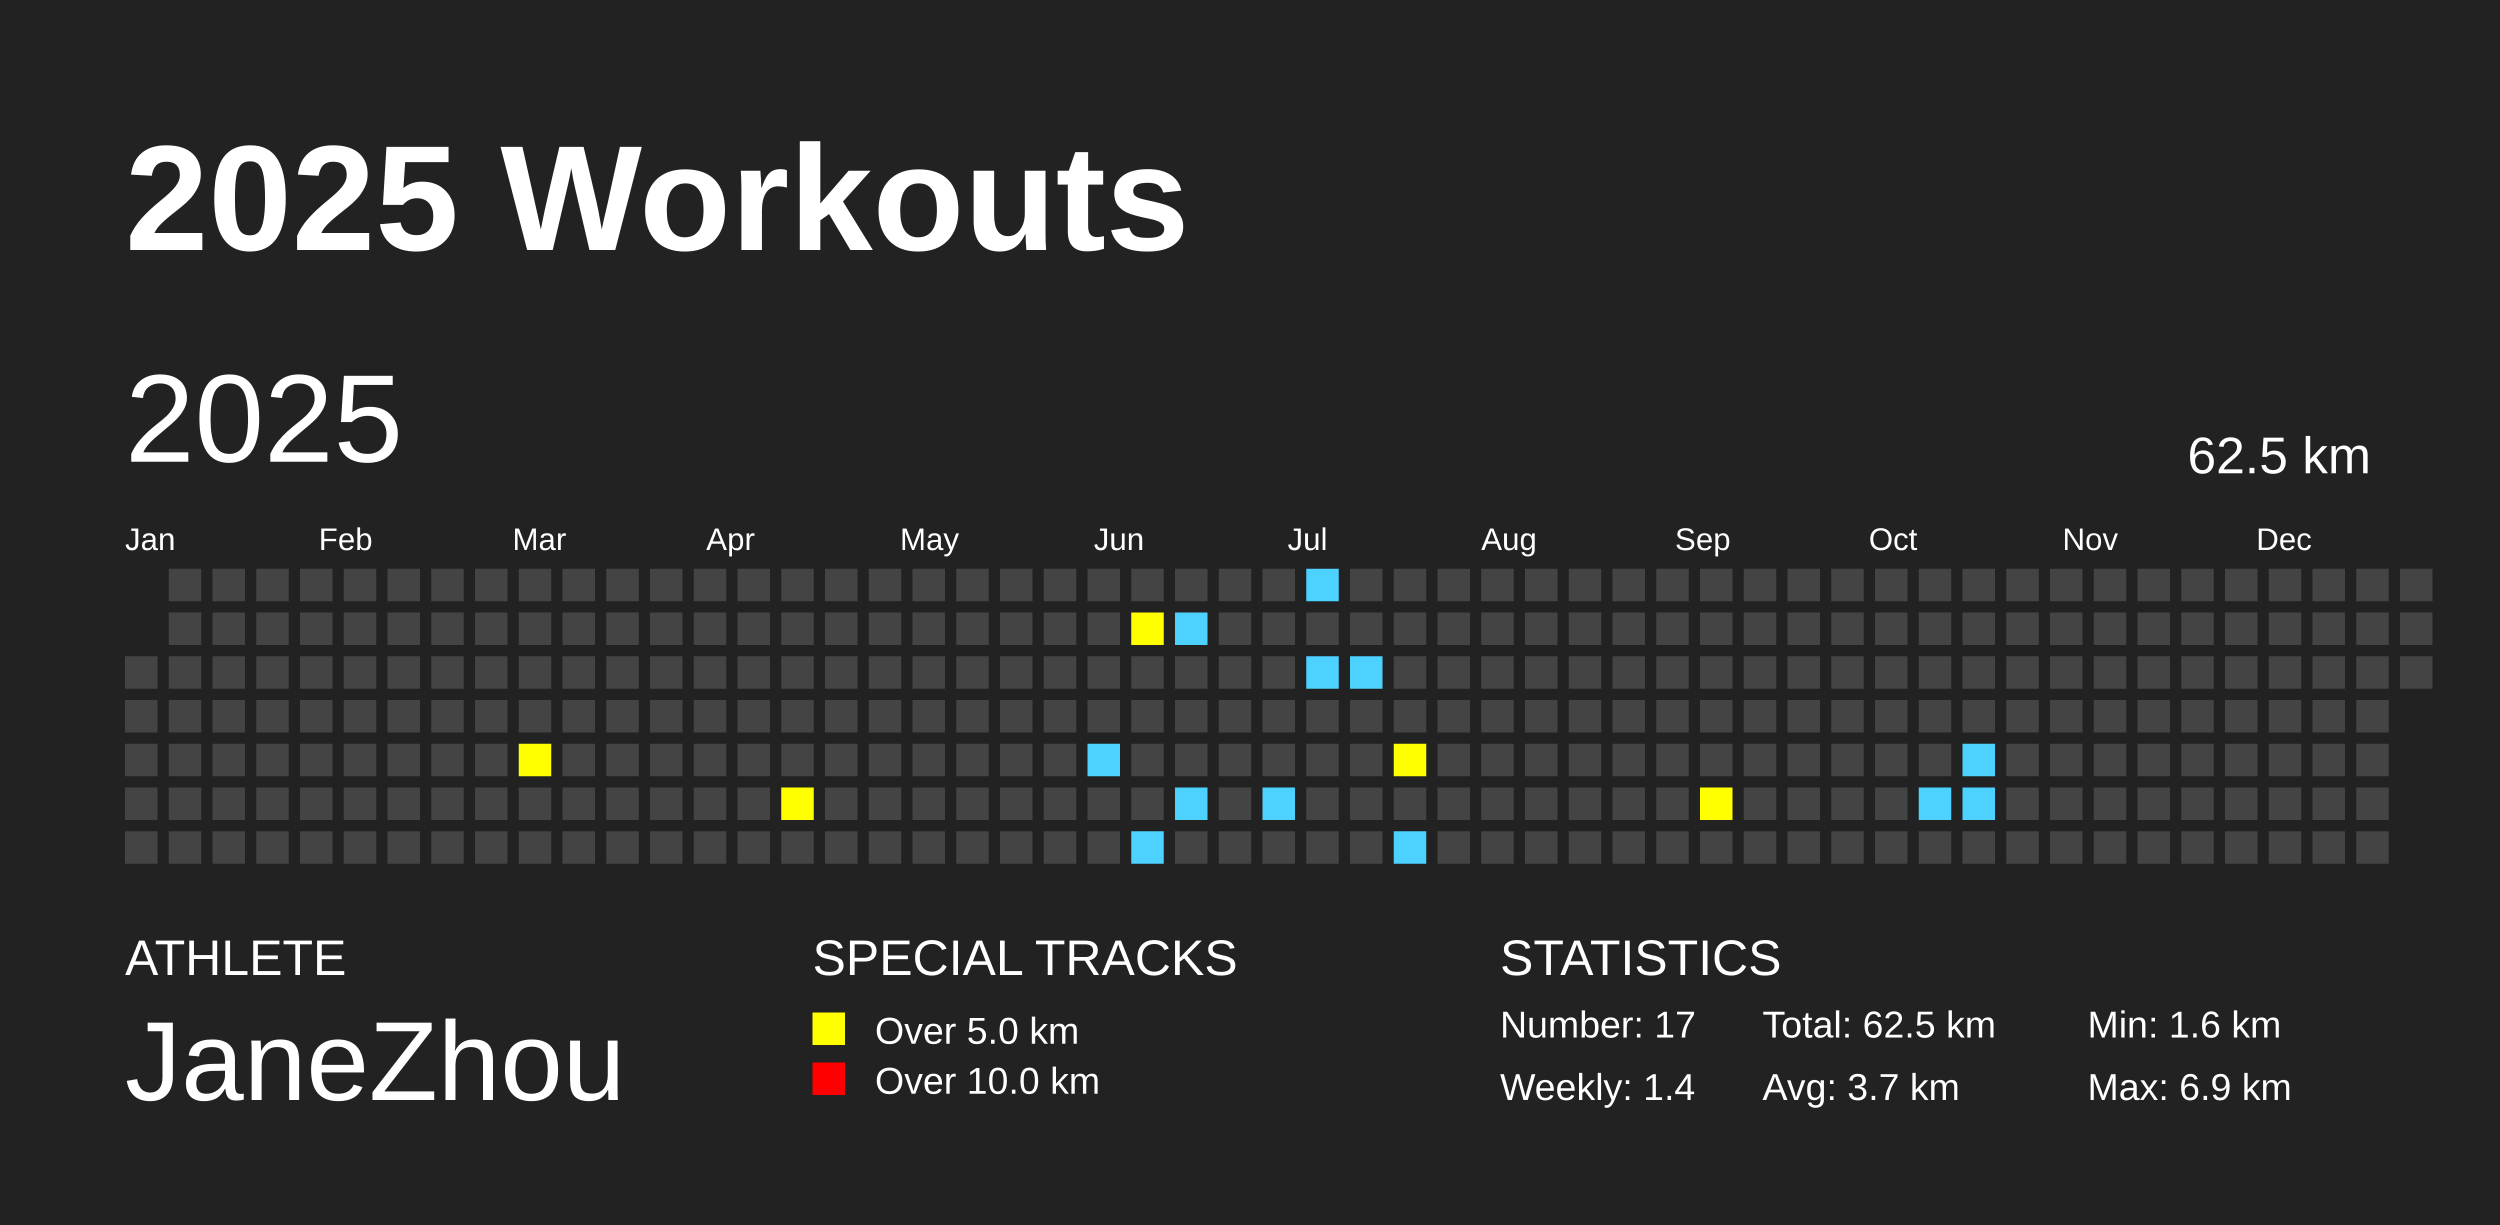
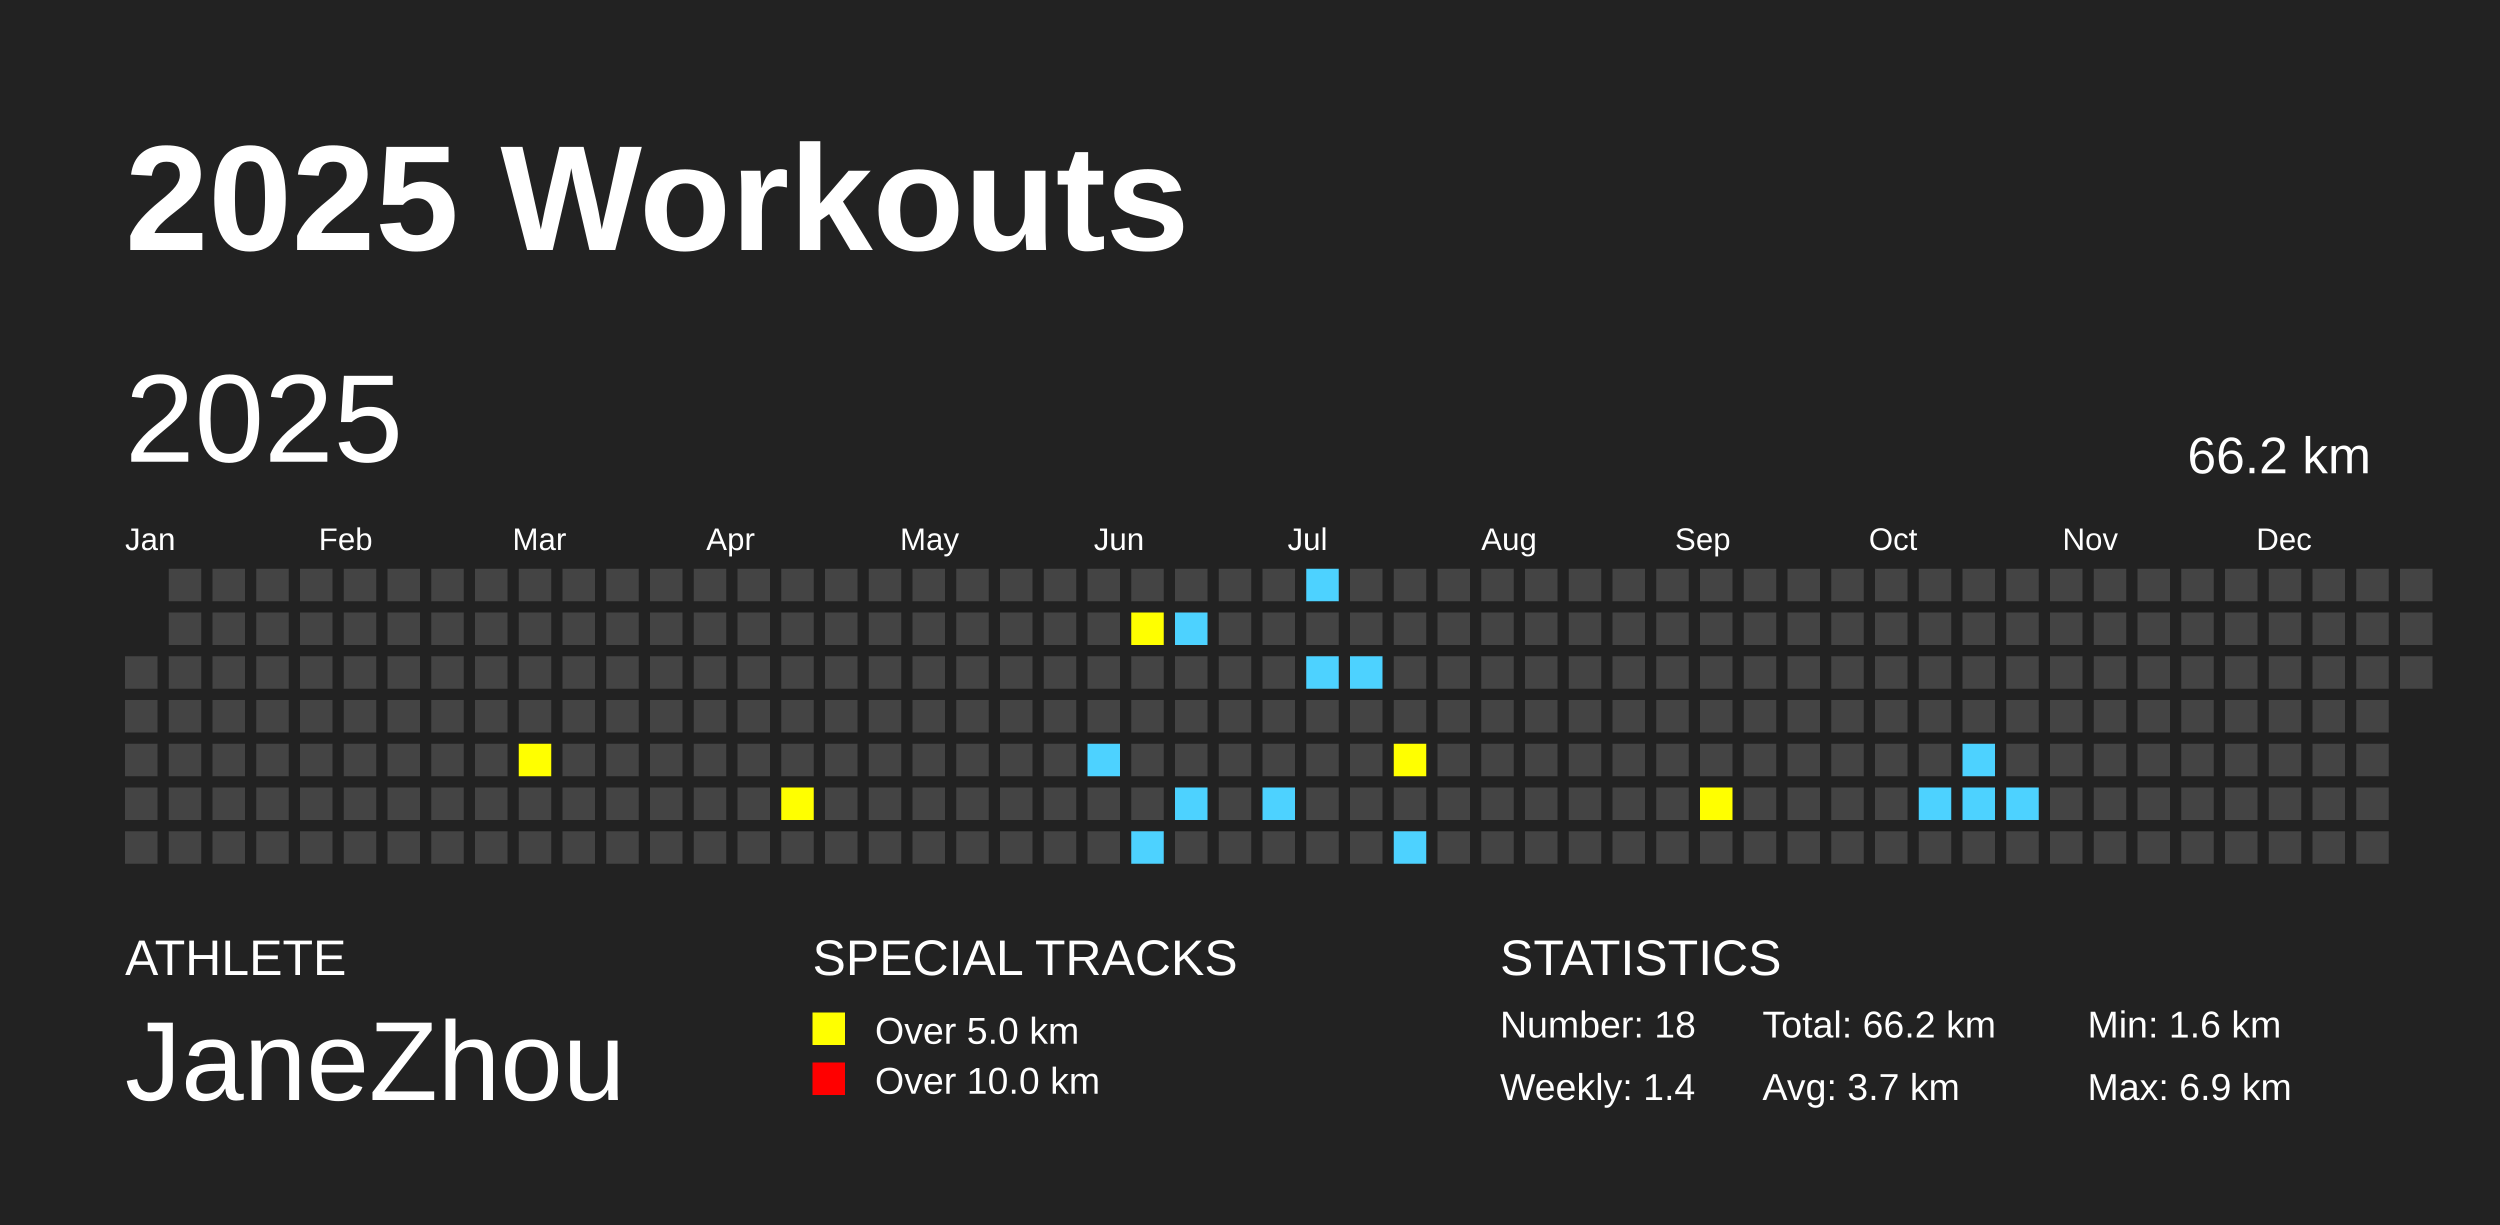
<svg xmlns="http://www.w3.org/2000/svg" baseProfile="full" height="98mm" version="1.1" viewBox="0,0,200,98" width="200mm">
  <defs />
  <rect fill="#222222" height="98" width="200" x="0" y="0" />
  <text fill="#FFFFFF" style="font-size:12px; font-family:Arial; font-weight:bold;" x="10" y="20">2025 Workouts</text>
  <text fill="#FFFFFF" style="font-size:4px; font-family:Arial" x="10" y="78">ATHLETE</text>
  <text fill="#FFFFFF" style="font-size:9px; font-family:Arial" x="10" y="88">JaneZhou</text>
  <text fill="#FFFFFF" style="font-size:4px; font-family:Arial" x="65" y="78">SPECIAL TRACKS</text>
  <rect fill="yellow" height="2.6" width="2.6" x="65" y="81" />
  <text fill="#FFFFFF" style="font-size:3px; font-family:Arial" x="70" y="83.5">Over 5.0 km</text>
  <rect fill="red" height="2.6" width="2.6" x="65" y="85" />
  <text fill="#FFFFFF" style="font-size:3px; font-family:Arial" x="70" y="87.5">Over 10.0 km</text>
  <text fill="#FFFFFF" style="font-size:4px; font-family:Arial" x="120" y="78">STATISTICS</text>
-   <text fill="#FFFFFF" style="font-size:3px; font-family:Arial" x="120" y="83">Number: 17</text>
+   <text fill="#FFFFFF" style="font-size:3px; font-family:Arial" x="120" y="83">Number: 18</text>
  <text fill="#FFFFFF" style="font-size:3px; font-family:Arial" x="120" y="88">Weekly: 1.4</text>
-   <text fill="#FFFFFF" style="font-size:3px; font-family:Arial" x="141" y="83">Total: 62.5 km</text>
+   <text fill="#FFFFFF" style="font-size:3px; font-family:Arial" x="141" y="83">Total: 66.2 km</text>
  <text fill="#FFFFFF" style="font-size:3px; font-family:Arial" x="141" y="88">Avg: 3.7 km</text>
  <text fill="#FFFFFF" style="font-size:3px; font-family:Arial" x="167" y="83">Min: 1.6 km</text>
  <text fill="#FFFFFF" style="font-size:3px; font-family:Arial" x="167" y="88">Max: 6.9 km</text>
  <text dominant-baseline="hanging" fill="#FFFFFF" style="font-size:10.0px; font-family:Arial;" x="10" y="30">2025</text>
-   <text dominant-baseline="hanging" fill="#FFFFFF" style="font-size:4.125px; font-family:Arial;" x="175" y="35">62.5 km</text>
+   <text dominant-baseline="hanging" fill="#FFFFFF" style="font-size:4.125px; font-family:Arial;" x="175" y="35">66.2 km</text>
  <text fill="#FFFFFF" style="font-size:2.5px; font-family:Arial" x="10.0" y="44">Jan</text>
  <text fill="#FFFFFF" style="font-size:2.5px; font-family:Arial" x="25.5" y="44">Feb</text>
  <text fill="#FFFFFF" style="font-size:2.5px; font-family:Arial" x="41.0" y="44">Mar</text>
  <text fill="#FFFFFF" style="font-size:2.5px; font-family:Arial" x="56.5" y="44">Apr</text>
  <text fill="#FFFFFF" style="font-size:2.5px; font-family:Arial" x="72.0" y="44">May</text>
  <text fill="#FFFFFF" style="font-size:2.5px; font-family:Arial" x="87.5" y="44">Jun</text>
  <text fill="#FFFFFF" style="font-size:2.5px; font-family:Arial" x="103.0" y="44">Jul</text>
  <text fill="#FFFFFF" style="font-size:2.5px; font-family:Arial" x="118.5" y="44">Aug</text>
  <text fill="#FFFFFF" style="font-size:2.5px; font-family:Arial" x="134.0" y="44">Sep</text>
  <text fill="#FFFFFF" style="font-size:2.5px; font-family:Arial" x="149.5" y="44">Oct</text>
  <text fill="#FFFFFF" style="font-size:2.5px; font-family:Arial" x="165.0" y="44">Nov</text>
  <text fill="#FFFFFF" style="font-size:2.5px; font-family:Arial" x="180.5" y="44">Dec</text>
  <rect fill="#444444" height="2.6" width="2.6" x="10.0" y="52.5" />
  <rect fill="#444444" height="2.6" width="2.6" x="10.0" y="56.0" />
  <rect fill="#444444" height="2.6" width="2.6" x="10.0" y="59.5" />
  <rect fill="#444444" height="2.6" width="2.6" x="10.0" y="63.0" />
  <rect fill="#444444" height="2.6" width="2.6" x="10.0" y="66.5" />
  <rect fill="#444444" height="2.6" width="2.6" x="13.5" y="45.5" />
  <rect fill="#444444" height="2.6" width="2.6" x="13.5" y="49.0" />
  <rect fill="#444444" height="2.6" width="2.6" x="13.5" y="52.5" />
  <rect fill="#444444" height="2.6" width="2.6" x="13.5" y="56.0" />
  <rect fill="#444444" height="2.6" width="2.6" x="13.5" y="59.5" />
  <rect fill="#444444" height="2.6" width="2.6" x="13.5" y="63.0" />
  <rect fill="#444444" height="2.6" width="2.6" x="13.5" y="66.5" />
  <rect fill="#444444" height="2.6" width="2.6" x="17.0" y="45.5" />
  <rect fill="#444444" height="2.6" width="2.6" x="17.0" y="49.0" />
  <rect fill="#444444" height="2.6" width="2.6" x="17.0" y="52.5" />
  <rect fill="#444444" height="2.6" width="2.6" x="17.0" y="56.0" />
  <rect fill="#444444" height="2.6" width="2.6" x="17.0" y="59.5" />
  <rect fill="#444444" height="2.6" width="2.6" x="17.0" y="63.0" />
  <rect fill="#444444" height="2.6" width="2.6" x="17.0" y="66.5" />
  <rect fill="#444444" height="2.6" width="2.6" x="20.5" y="45.5" />
  <rect fill="#444444" height="2.6" width="2.6" x="20.5" y="49.0" />
  <rect fill="#444444" height="2.6" width="2.6" x="20.5" y="52.5" />
  <rect fill="#444444" height="2.6" width="2.6" x="20.5" y="56.0" />
  <rect fill="#444444" height="2.6" width="2.6" x="20.5" y="59.5" />
  <rect fill="#444444" height="2.6" width="2.6" x="20.5" y="63.0" />
  <rect fill="#444444" height="2.6" width="2.6" x="20.5" y="66.5" />
  <rect fill="#444444" height="2.6" width="2.6" x="24.0" y="45.5" />
  <rect fill="#444444" height="2.6" width="2.6" x="24.0" y="49.0" />
  <rect fill="#444444" height="2.6" width="2.6" x="24.0" y="52.5" />
  <rect fill="#444444" height="2.6" width="2.6" x="24.0" y="56.0" />
  <rect fill="#444444" height="2.6" width="2.6" x="24.0" y="59.5" />
  <rect fill="#444444" height="2.6" width="2.6" x="24.0" y="63.0" />
  <rect fill="#444444" height="2.6" width="2.6" x="24.0" y="66.5" />
  <rect fill="#444444" height="2.6" width="2.6" x="27.5" y="45.5" />
  <rect fill="#444444" height="2.6" width="2.6" x="27.5" y="49.0" />
  <rect fill="#444444" height="2.6" width="2.6" x="27.5" y="52.5" />
  <rect fill="#444444" height="2.6" width="2.6" x="27.5" y="56.0" />
  <rect fill="#444444" height="2.6" width="2.6" x="27.5" y="59.5" />
  <rect fill="#444444" height="2.6" width="2.6" x="27.5" y="63.0" />
  <rect fill="#444444" height="2.6" width="2.6" x="27.5" y="66.5" />
  <rect fill="#444444" height="2.6" width="2.6" x="31.0" y="45.5" />
  <rect fill="#444444" height="2.6" width="2.6" x="31.0" y="49.0" />
  <rect fill="#444444" height="2.6" width="2.6" x="31.0" y="52.5" />
  <rect fill="#444444" height="2.6" width="2.6" x="31.0" y="56.0" />
  <rect fill="#444444" height="2.6" width="2.6" x="31.0" y="59.5" />
  <rect fill="#444444" height="2.6" width="2.6" x="31.0" y="63.0" />
  <rect fill="#444444" height="2.6" width="2.6" x="31.0" y="66.5" />
  <rect fill="#444444" height="2.6" width="2.6" x="34.5" y="45.5" />
  <rect fill="#444444" height="2.6" width="2.6" x="34.5" y="49.0" />
  <rect fill="#444444" height="2.6" width="2.6" x="34.5" y="52.5" />
  <rect fill="#444444" height="2.6" width="2.6" x="34.5" y="56.0" />
  <rect fill="#444444" height="2.6" width="2.6" x="34.5" y="59.5" />
  <rect fill="#444444" height="2.6" width="2.6" x="34.5" y="63.0" />
  <rect fill="#444444" height="2.6" width="2.6" x="34.5" y="66.5" />
  <rect fill="#444444" height="2.6" width="2.6" x="38.0" y="45.5" />
  <rect fill="#444444" height="2.6" width="2.6" x="38.0" y="49.0" />
  <rect fill="#444444" height="2.6" width="2.6" x="38.0" y="52.5" />
  <rect fill="#444444" height="2.6" width="2.6" x="38.0" y="56.0" />
  <rect fill="#444444" height="2.6" width="2.6" x="38.0" y="59.5" />
  <rect fill="#444444" height="2.6" width="2.6" x="38.0" y="63.0" />
  <rect fill="#444444" height="2.6" width="2.6" x="38.0" y="66.5" />
  <rect fill="#444444" height="2.6" width="2.6" x="41.5" y="45.5" />
  <rect fill="#444444" height="2.6" width="2.6" x="41.5" y="49.0" />
  <rect fill="#444444" height="2.6" width="2.6" x="41.5" y="52.5" />
  <rect fill="#444444" height="2.6" width="2.6" x="41.5" y="56.0" />
  <rect fill="yellow" height="2.6" width="2.6" x="41.5" y="59.5" />
  <rect fill="#444444" height="2.6" width="2.6" x="41.5" y="63.0" />
  <rect fill="#444444" height="2.6" width="2.6" x="41.5" y="66.5" />
  <rect fill="#444444" height="2.6" width="2.6" x="45.0" y="45.5" />
  <rect fill="#444444" height="2.6" width="2.6" x="45.0" y="49.0" />
  <rect fill="#444444" height="2.6" width="2.6" x="45.0" y="52.5" />
  <rect fill="#444444" height="2.6" width="2.6" x="45.0" y="56.0" />
  <rect fill="#444444" height="2.6" width="2.6" x="45.0" y="59.5" />
  <rect fill="#444444" height="2.6" width="2.6" x="45.0" y="63.0" />
  <rect fill="#444444" height="2.6" width="2.6" x="45.0" y="66.5" />
  <rect fill="#444444" height="2.6" width="2.6" x="48.5" y="45.5" />
  <rect fill="#444444" height="2.6" width="2.6" x="48.5" y="49.0" />
  <rect fill="#444444" height="2.6" width="2.6" x="48.5" y="52.5" />
  <rect fill="#444444" height="2.6" width="2.6" x="48.5" y="56.0" />
  <rect fill="#444444" height="2.6" width="2.6" x="48.5" y="59.5" />
  <rect fill="#444444" height="2.6" width="2.6" x="48.5" y="63.0" />
  <rect fill="#444444" height="2.6" width="2.6" x="48.5" y="66.5" />
  <rect fill="#444444" height="2.6" width="2.6" x="52.0" y="45.5" />
  <rect fill="#444444" height="2.6" width="2.6" x="52.0" y="49.0" />
  <rect fill="#444444" height="2.6" width="2.6" x="52.0" y="52.5" />
  <rect fill="#444444" height="2.6" width="2.6" x="52.0" y="56.0" />
  <rect fill="#444444" height="2.6" width="2.6" x="52.0" y="59.5" />
  <rect fill="#444444" height="2.6" width="2.6" x="52.0" y="63.0" />
  <rect fill="#444444" height="2.6" width="2.6" x="52.0" y="66.5" />
  <rect fill="#444444" height="2.6" width="2.6" x="55.5" y="45.5" />
  <rect fill="#444444" height="2.6" width="2.6" x="55.5" y="49.0" />
  <rect fill="#444444" height="2.6" width="2.6" x="55.5" y="52.5" />
  <rect fill="#444444" height="2.6" width="2.6" x="55.5" y="56.0" />
  <rect fill="#444444" height="2.6" width="2.6" x="55.5" y="59.5" />
  <rect fill="#444444" height="2.6" width="2.6" x="55.5" y="63.0" />
  <rect fill="#444444" height="2.6" width="2.6" x="55.5" y="66.5" />
  <rect fill="#444444" height="2.6" width="2.6" x="59.0" y="45.5" />
  <rect fill="#444444" height="2.6" width="2.6" x="59.0" y="49.0" />
  <rect fill="#444444" height="2.6" width="2.6" x="59.0" y="52.5" />
  <rect fill="#444444" height="2.6" width="2.6" x="59.0" y="56.0" />
  <rect fill="#444444" height="2.6" width="2.6" x="59.0" y="59.5" />
  <rect fill="#444444" height="2.6" width="2.6" x="59.0" y="63.0" />
  <rect fill="#444444" height="2.6" width="2.6" x="59.0" y="66.5" />
  <rect fill="#444444" height="2.6" width="2.6" x="62.5" y="45.5" />
  <rect fill="#444444" height="2.6" width="2.6" x="62.5" y="49.0" />
  <rect fill="#444444" height="2.6" width="2.6" x="62.5" y="52.5" />
  <rect fill="#444444" height="2.6" width="2.6" x="62.5" y="56.0" />
  <rect fill="#444444" height="2.6" width="2.6" x="62.5" y="59.5" />
  <rect fill="yellow" height="2.6" width="2.6" x="62.5" y="63.0" />
  <rect fill="#444444" height="2.6" width="2.6" x="62.5" y="66.5" />
  <rect fill="#444444" height="2.6" width="2.6" x="66.0" y="45.5" />
  <rect fill="#444444" height="2.6" width="2.6" x="66.0" y="49.0" />
  <rect fill="#444444" height="2.6" width="2.6" x="66.0" y="52.5" />
  <rect fill="#444444" height="2.6" width="2.6" x="66.0" y="56.0" />
  <rect fill="#444444" height="2.6" width="2.6" x="66.0" y="59.5" />
  <rect fill="#444444" height="2.6" width="2.6" x="66.0" y="63.0" />
  <rect fill="#444444" height="2.6" width="2.6" x="66.0" y="66.5" />
  <rect fill="#444444" height="2.6" width="2.6" x="69.5" y="45.5" />
  <rect fill="#444444" height="2.6" width="2.6" x="69.5" y="49.0" />
  <rect fill="#444444" height="2.6" width="2.6" x="69.5" y="52.5" />
  <rect fill="#444444" height="2.6" width="2.6" x="69.5" y="56.0" />
  <rect fill="#444444" height="2.6" width="2.6" x="69.5" y="59.5" />
  <rect fill="#444444" height="2.6" width="2.6" x="69.5" y="63.0" />
  <rect fill="#444444" height="2.6" width="2.6" x="69.5" y="66.5" />
  <rect fill="#444444" height="2.6" width="2.6" x="73.0" y="45.5" />
  <rect fill="#444444" height="2.6" width="2.6" x="73.0" y="49.0" />
  <rect fill="#444444" height="2.6" width="2.6" x="73.0" y="52.5" />
  <rect fill="#444444" height="2.6" width="2.6" x="73.0" y="56.0" />
  <rect fill="#444444" height="2.6" width="2.6" x="73.0" y="59.5" />
  <rect fill="#444444" height="2.6" width="2.6" x="73.0" y="63.0" />
  <rect fill="#444444" height="2.6" width="2.6" x="73.0" y="66.5" />
  <rect fill="#444444" height="2.6" width="2.6" x="76.5" y="45.5" />
  <rect fill="#444444" height="2.6" width="2.6" x="76.5" y="49.0" />
  <rect fill="#444444" height="2.6" width="2.6" x="76.5" y="52.5" />
  <rect fill="#444444" height="2.6" width="2.6" x="76.5" y="56.0" />
  <rect fill="#444444" height="2.6" width="2.6" x="76.5" y="59.5" />
  <rect fill="#444444" height="2.6" width="2.6" x="76.5" y="63.0" />
  <rect fill="#444444" height="2.6" width="2.6" x="76.5" y="66.5" />
  <rect fill="#444444" height="2.6" width="2.6" x="80.0" y="45.5" />
  <rect fill="#444444" height="2.6" width="2.6" x="80.0" y="49.0" />
  <rect fill="#444444" height="2.6" width="2.6" x="80.0" y="52.5" />
  <rect fill="#444444" height="2.6" width="2.6" x="80.0" y="56.0" />
  <rect fill="#444444" height="2.6" width="2.6" x="80.0" y="59.5" />
  <rect fill="#444444" height="2.6" width="2.6" x="80.0" y="63.0" />
  <rect fill="#444444" height="2.6" width="2.6" x="80.0" y="66.5" />
  <rect fill="#444444" height="2.6" width="2.6" x="83.5" y="45.5" />
  <rect fill="#444444" height="2.6" width="2.6" x="83.5" y="49.0" />
  <rect fill="#444444" height="2.6" width="2.6" x="83.5" y="52.5" />
  <rect fill="#444444" height="2.6" width="2.6" x="83.5" y="56.0" />
  <rect fill="#444444" height="2.6" width="2.6" x="83.5" y="59.5" />
  <rect fill="#444444" height="2.6" width="2.6" x="83.5" y="63.0" />
  <rect fill="#444444" height="2.6" width="2.6" x="83.5" y="66.5" />
  <rect fill="#444444" height="2.6" width="2.6" x="87.0" y="45.5" />
  <rect fill="#444444" height="2.6" width="2.6" x="87.0" y="49.0" />
  <rect fill="#444444" height="2.6" width="2.6" x="87.0" y="52.5" />
  <rect fill="#444444" height="2.6" width="2.6" x="87.0" y="56.0" />
  <rect fill="#4DD2FF" height="2.6" width="2.6" x="87.0" y="59.5" />
  <rect fill="#444444" height="2.6" width="2.6" x="87.0" y="63.0" />
  <rect fill="#444444" height="2.6" width="2.6" x="87.0" y="66.5" />
  <rect fill="#444444" height="2.6" width="2.6" x="90.5" y="45.5" />
  <rect fill="yellow" height="2.6" width="2.6" x="90.5" y="49.0" />
  <rect fill="#444444" height="2.6" width="2.6" x="90.5" y="52.5" />
  <rect fill="#444444" height="2.6" width="2.6" x="90.5" y="56.0" />
  <rect fill="#444444" height="2.6" width="2.6" x="90.5" y="59.5" />
  <rect fill="#444444" height="2.6" width="2.6" x="90.5" y="63.0" />
  <rect fill="#4DD2FF" height="2.6" width="2.6" x="90.5" y="66.5" />
  <rect fill="#444444" height="2.6" width="2.6" x="94.0" y="45.5" />
  <rect fill="#4DD2FF" height="2.6" width="2.6" x="94.0" y="49.0" />
  <rect fill="#444444" height="2.6" width="2.6" x="94.0" y="52.5" />
  <rect fill="#444444" height="2.6" width="2.6" x="94.0" y="56.0" />
  <rect fill="#444444" height="2.6" width="2.6" x="94.0" y="59.5" />
  <rect fill="#4DD2FF" height="2.6" width="2.6" x="94.0" y="63.0" />
  <rect fill="#444444" height="2.6" width="2.6" x="94.0" y="66.5" />
  <rect fill="#444444" height="2.6" width="2.6" x="97.5" y="45.5" />
  <rect fill="#444444" height="2.6" width="2.6" x="97.5" y="49.0" />
  <rect fill="#444444" height="2.6" width="2.6" x="97.5" y="52.5" />
  <rect fill="#444444" height="2.6" width="2.6" x="97.5" y="56.0" />
  <rect fill="#444444" height="2.6" width="2.6" x="97.5" y="59.5" />
  <rect fill="#444444" height="2.6" width="2.6" x="97.5" y="63.0" />
  <rect fill="#444444" height="2.6" width="2.6" x="97.5" y="66.5" />
  <rect fill="#444444" height="2.6" width="2.6" x="101.0" y="45.5" />
  <rect fill="#444444" height="2.6" width="2.6" x="101.0" y="49.0" />
  <rect fill="#444444" height="2.6" width="2.6" x="101.0" y="52.5" />
  <rect fill="#444444" height="2.6" width="2.6" x="101.0" y="56.0" />
  <rect fill="#444444" height="2.6" width="2.6" x="101.0" y="59.5" />
  <rect fill="#4DD2FF" height="2.6" width="2.6" x="101.0" y="63.0" />
  <rect fill="#444444" height="2.6" width="2.6" x="101.0" y="66.5" />
  <rect fill="#4DD2FF" height="2.6" width="2.6" x="104.5" y="45.5" />
  <rect fill="#444444" height="2.6" width="2.6" x="104.5" y="49.0" />
  <rect fill="#4DD2FF" height="2.6" width="2.6" x="104.5" y="52.5" />
  <rect fill="#444444" height="2.6" width="2.6" x="104.5" y="56.0" />
  <rect fill="#444444" height="2.6" width="2.6" x="104.5" y="59.5" />
  <rect fill="#444444" height="2.6" width="2.6" x="104.5" y="63.0" />
  <rect fill="#444444" height="2.6" width="2.6" x="104.5" y="66.5" />
  <rect fill="#444444" height="2.6" width="2.6" x="108.0" y="45.5" />
  <rect fill="#444444" height="2.6" width="2.6" x="108.0" y="49.0" />
  <rect fill="#4DD2FF" height="2.6" width="2.6" x="108.0" y="52.5" />
  <rect fill="#444444" height="2.6" width="2.6" x="108.0" y="56.0" />
  <rect fill="#444444" height="2.6" width="2.6" x="108.0" y="59.5" />
  <rect fill="#444444" height="2.6" width="2.6" x="108.0" y="63.0" />
  <rect fill="#444444" height="2.6" width="2.6" x="108.0" y="66.5" />
  <rect fill="#444444" height="2.6" width="2.6" x="111.5" y="45.5" />
  <rect fill="#444444" height="2.6" width="2.6" x="111.5" y="49.0" />
  <rect fill="#444444" height="2.6" width="2.6" x="111.5" y="52.5" />
  <rect fill="#444444" height="2.6" width="2.6" x="111.5" y="56.0" />
  <rect fill="yellow" height="2.6" width="2.6" x="111.5" y="59.5" />
  <rect fill="#444444" height="2.6" width="2.6" x="111.5" y="63.0" />
  <rect fill="#4DD2FF" height="2.6" width="2.6" x="111.5" y="66.5" />
  <rect fill="#444444" height="2.6" width="2.6" x="115.0" y="45.5" />
  <rect fill="#444444" height="2.6" width="2.6" x="115.0" y="49.0" />
  <rect fill="#444444" height="2.6" width="2.6" x="115.0" y="52.5" />
  <rect fill="#444444" height="2.6" width="2.6" x="115.0" y="56.0" />
  <rect fill="#444444" height="2.6" width="2.6" x="115.0" y="59.5" />
  <rect fill="#444444" height="2.6" width="2.6" x="115.0" y="63.0" />
  <rect fill="#444444" height="2.6" width="2.6" x="115.0" y="66.5" />
  <rect fill="#444444" height="2.6" width="2.6" x="118.5" y="45.5" />
  <rect fill="#444444" height="2.6" width="2.6" x="118.5" y="49.0" />
  <rect fill="#444444" height="2.6" width="2.6" x="118.5" y="52.5" />
  <rect fill="#444444" height="2.6" width="2.6" x="118.5" y="56.0" />
  <rect fill="#444444" height="2.6" width="2.6" x="118.5" y="59.5" />
  <rect fill="#444444" height="2.6" width="2.6" x="118.5" y="63.0" />
  <rect fill="#444444" height="2.6" width="2.6" x="118.5" y="66.5" />
  <rect fill="#444444" height="2.6" width="2.6" x="122.0" y="45.5" />
  <rect fill="#444444" height="2.6" width="2.6" x="122.0" y="49.0" />
  <rect fill="#444444" height="2.6" width="2.6" x="122.0" y="52.5" />
  <rect fill="#444444" height="2.6" width="2.6" x="122.0" y="56.0" />
  <rect fill="#444444" height="2.6" width="2.6" x="122.0" y="59.5" />
  <rect fill="#444444" height="2.6" width="2.6" x="122.0" y="63.0" />
  <rect fill="#444444" height="2.6" width="2.6" x="122.0" y="66.5" />
  <rect fill="#444444" height="2.6" width="2.6" x="125.5" y="45.5" />
  <rect fill="#444444" height="2.6" width="2.6" x="125.5" y="49.0" />
  <rect fill="#444444" height="2.6" width="2.6" x="125.5" y="52.5" />
  <rect fill="#444444" height="2.6" width="2.6" x="125.5" y="56.0" />
  <rect fill="#444444" height="2.6" width="2.6" x="125.5" y="59.5" />
  <rect fill="#444444" height="2.6" width="2.6" x="125.5" y="63.0" />
  <rect fill="#444444" height="2.6" width="2.6" x="125.5" y="66.5" />
  <rect fill="#444444" height="2.6" width="2.6" x="129.0" y="45.5" />
  <rect fill="#444444" height="2.6" width="2.6" x="129.0" y="49.0" />
  <rect fill="#444444" height="2.6" width="2.6" x="129.0" y="52.5" />
  <rect fill="#444444" height="2.6" width="2.6" x="129.0" y="56.0" />
  <rect fill="#444444" height="2.6" width="2.6" x="129.0" y="59.5" />
  <rect fill="#444444" height="2.6" width="2.6" x="129.0" y="63.0" />
  <rect fill="#444444" height="2.6" width="2.6" x="129.0" y="66.5" />
  <rect fill="#444444" height="2.6" width="2.6" x="132.5" y="45.5" />
  <rect fill="#444444" height="2.6" width="2.6" x="132.5" y="49.0" />
  <rect fill="#444444" height="2.6" width="2.6" x="132.5" y="52.5" />
  <rect fill="#444444" height="2.6" width="2.6" x="132.5" y="56.0" />
  <rect fill="#444444" height="2.6" width="2.6" x="132.5" y="59.5" />
  <rect fill="#444444" height="2.6" width="2.6" x="132.5" y="63.0" />
  <rect fill="#444444" height="2.6" width="2.6" x="132.5" y="66.5" />
  <rect fill="#444444" height="2.6" width="2.6" x="136.0" y="45.5" />
  <rect fill="#444444" height="2.6" width="2.6" x="136.0" y="49.0" />
  <rect fill="#444444" height="2.6" width="2.6" x="136.0" y="52.5" />
  <rect fill="#444444" height="2.6" width="2.6" x="136.0" y="56.0" />
  <rect fill="#444444" height="2.6" width="2.6" x="136.0" y="59.5" />
  <rect fill="yellow" height="2.6" width="2.6" x="136.0" y="63.0" />
  <rect fill="#444444" height="2.6" width="2.6" x="136.0" y="66.5" />
  <rect fill="#444444" height="2.6" width="2.6" x="139.5" y="45.5" />
  <rect fill="#444444" height="2.6" width="2.6" x="139.5" y="49.0" />
  <rect fill="#444444" height="2.6" width="2.6" x="139.5" y="52.5" />
  <rect fill="#444444" height="2.6" width="2.6" x="139.5" y="56.0" />
  <rect fill="#444444" height="2.6" width="2.6" x="139.5" y="59.5" />
  <rect fill="#444444" height="2.6" width="2.6" x="139.5" y="63.0" />
  <rect fill="#444444" height="2.6" width="2.6" x="139.5" y="66.5" />
  <rect fill="#444444" height="2.6" width="2.6" x="143.0" y="45.5" />
  <rect fill="#444444" height="2.6" width="2.6" x="143.0" y="49.0" />
  <rect fill="#444444" height="2.6" width="2.6" x="143.0" y="52.5" />
  <rect fill="#444444" height="2.6" width="2.6" x="143.0" y="56.0" />
  <rect fill="#444444" height="2.6" width="2.6" x="143.0" y="59.5" />
  <rect fill="#444444" height="2.6" width="2.6" x="143.0" y="63.0" />
  <rect fill="#444444" height="2.6" width="2.6" x="143.0" y="66.5" />
  <rect fill="#444444" height="2.6" width="2.6" x="146.5" y="45.5" />
  <rect fill="#444444" height="2.6" width="2.6" x="146.5" y="49.0" />
  <rect fill="#444444" height="2.6" width="2.6" x="146.5" y="52.5" />
  <rect fill="#444444" height="2.6" width="2.6" x="146.5" y="56.0" />
  <rect fill="#444444" height="2.6" width="2.6" x="146.5" y="59.5" />
  <rect fill="#444444" height="2.6" width="2.6" x="146.5" y="63.0" />
  <rect fill="#444444" height="2.6" width="2.6" x="146.5" y="66.5" />
  <rect fill="#444444" height="2.6" width="2.6" x="150.0" y="45.5" />
  <rect fill="#444444" height="2.6" width="2.6" x="150.0" y="49.0" />
  <rect fill="#444444" height="2.6" width="2.6" x="150.0" y="52.5" />
  <rect fill="#444444" height="2.6" width="2.6" x="150.0" y="56.0" />
  <rect fill="#444444" height="2.6" width="2.6" x="150.0" y="59.5" />
  <rect fill="#444444" height="2.6" width="2.6" x="150.0" y="63.0" />
  <rect fill="#444444" height="2.6" width="2.6" x="150.0" y="66.5" />
  <rect fill="#444444" height="2.6" width="2.6" x="153.5" y="45.5" />
  <rect fill="#444444" height="2.6" width="2.6" x="153.5" y="49.0" />
  <rect fill="#444444" height="2.6" width="2.6" x="153.5" y="52.5" />
  <rect fill="#444444" height="2.6" width="2.6" x="153.5" y="56.0" />
  <rect fill="#444444" height="2.6" width="2.6" x="153.5" y="59.5" />
  <rect fill="#4DD2FF" height="2.6" width="2.6" x="153.5" y="63.0" />
  <rect fill="#444444" height="2.6" width="2.6" x="153.5" y="66.5" />
  <rect fill="#444444" height="2.6" width="2.6" x="157.0" y="45.5" />
  <rect fill="#444444" height="2.6" width="2.6" x="157.0" y="49.0" />
  <rect fill="#444444" height="2.6" width="2.6" x="157.0" y="52.5" />
  <rect fill="#444444" height="2.6" width="2.6" x="157.0" y="56.0" />
  <rect fill="#4DD2FF" height="2.6" width="2.6" x="157.0" y="59.5" />
  <rect fill="#4DD2FF" height="2.6" width="2.6" x="157.0" y="63.0" />
  <rect fill="#444444" height="2.6" width="2.6" x="157.0" y="66.5" />
  <rect fill="#444444" height="2.6" width="2.6" x="160.5" y="45.5" />
  <rect fill="#444444" height="2.6" width="2.6" x="160.5" y="49.0" />
  <rect fill="#444444" height="2.6" width="2.6" x="160.5" y="52.5" />
  <rect fill="#444444" height="2.6" width="2.6" x="160.5" y="56.0" />
  <rect fill="#444444" height="2.6" width="2.6" x="160.5" y="59.5" />
-   <rect fill="#444444" height="2.6" width="2.6" x="160.5" y="63.0" />
+   <rect fill="#4DD2FF" height="2.6" width="2.6" x="160.5" y="63.0" />
  <rect fill="#444444" height="2.6" width="2.6" x="160.5" y="66.5" />
  <rect fill="#444444" height="2.6" width="2.6" x="164.0" y="45.5" />
  <rect fill="#444444" height="2.6" width="2.6" x="164.0" y="49.0" />
  <rect fill="#444444" height="2.6" width="2.6" x="164.0" y="52.5" />
  <rect fill="#444444" height="2.6" width="2.6" x="164.0" y="56.0" />
  <rect fill="#444444" height="2.6" width="2.6" x="164.0" y="59.5" />
  <rect fill="#444444" height="2.6" width="2.6" x="164.0" y="63.0" />
  <rect fill="#444444" height="2.6" width="2.6" x="164.0" y="66.5" />
  <rect fill="#444444" height="2.6" width="2.6" x="167.5" y="45.5" />
  <rect fill="#444444" height="2.6" width="2.6" x="167.5" y="49.0" />
  <rect fill="#444444" height="2.6" width="2.6" x="167.5" y="52.5" />
  <rect fill="#444444" height="2.6" width="2.6" x="167.5" y="56.0" />
  <rect fill="#444444" height="2.6" width="2.6" x="167.5" y="59.5" />
  <rect fill="#444444" height="2.6" width="2.6" x="167.5" y="63.0" />
  <rect fill="#444444" height="2.6" width="2.6" x="167.5" y="66.5" />
  <rect fill="#444444" height="2.6" width="2.6" x="171.0" y="45.5" />
  <rect fill="#444444" height="2.6" width="2.6" x="171.0" y="49.0" />
  <rect fill="#444444" height="2.6" width="2.6" x="171.0" y="52.5" />
  <rect fill="#444444" height="2.6" width="2.6" x="171.0" y="56.0" />
  <rect fill="#444444" height="2.6" width="2.6" x="171.0" y="59.5" />
  <rect fill="#444444" height="2.6" width="2.6" x="171.0" y="63.0" />
  <rect fill="#444444" height="2.6" width="2.6" x="171.0" y="66.5" />
  <rect fill="#444444" height="2.6" width="2.6" x="174.5" y="45.5" />
  <rect fill="#444444" height="2.6" width="2.6" x="174.5" y="49.0" />
  <rect fill="#444444" height="2.6" width="2.6" x="174.5" y="52.5" />
  <rect fill="#444444" height="2.6" width="2.6" x="174.5" y="56.0" />
  <rect fill="#444444" height="2.6" width="2.6" x="174.5" y="59.5" />
  <rect fill="#444444" height="2.6" width="2.6" x="174.5" y="63.0" />
  <rect fill="#444444" height="2.6" width="2.6" x="174.5" y="66.5" />
  <rect fill="#444444" height="2.6" width="2.6" x="178.0" y="45.5" />
  <rect fill="#444444" height="2.6" width="2.6" x="178.0" y="49.0" />
  <rect fill="#444444" height="2.6" width="2.6" x="178.0" y="52.5" />
  <rect fill="#444444" height="2.6" width="2.6" x="178.0" y="56.0" />
  <rect fill="#444444" height="2.6" width="2.6" x="178.0" y="59.5" />
  <rect fill="#444444" height="2.6" width="2.6" x="178.0" y="63.0" />
  <rect fill="#444444" height="2.6" width="2.6" x="178.0" y="66.5" />
  <rect fill="#444444" height="2.6" width="2.6" x="181.5" y="45.5" />
  <rect fill="#444444" height="2.6" width="2.6" x="181.5" y="49.0" />
  <rect fill="#444444" height="2.6" width="2.6" x="181.5" y="52.5" />
  <rect fill="#444444" height="2.6" width="2.6" x="181.5" y="56.0" />
  <rect fill="#444444" height="2.6" width="2.6" x="181.5" y="59.5" />
  <rect fill="#444444" height="2.6" width="2.6" x="181.5" y="63.0" />
  <rect fill="#444444" height="2.6" width="2.6" x="181.5" y="66.5" />
  <rect fill="#444444" height="2.6" width="2.6" x="185.0" y="45.5" />
  <rect fill="#444444" height="2.6" width="2.6" x="185.0" y="49.0" />
  <rect fill="#444444" height="2.6" width="2.6" x="185.0" y="52.5" />
  <rect fill="#444444" height="2.6" width="2.6" x="185.0" y="56.0" />
  <rect fill="#444444" height="2.6" width="2.6" x="185.0" y="59.5" />
  <rect fill="#444444" height="2.6" width="2.6" x="185.0" y="63.0" />
  <rect fill="#444444" height="2.6" width="2.6" x="185.0" y="66.5" />
  <rect fill="#444444" height="2.6" width="2.6" x="188.5" y="45.5" />
  <rect fill="#444444" height="2.6" width="2.6" x="188.5" y="49.0" />
  <rect fill="#444444" height="2.6" width="2.6" x="188.5" y="52.5" />
  <rect fill="#444444" height="2.6" width="2.6" x="188.5" y="56.0" />
  <rect fill="#444444" height="2.6" width="2.6" x="188.5" y="59.5" />
  <rect fill="#444444" height="2.6" width="2.6" x="188.5" y="63.0" />
  <rect fill="#444444" height="2.6" width="2.6" x="188.5" y="66.5" />
  <rect fill="#444444" height="2.6" width="2.6" x="192.0" y="45.5" />
  <rect fill="#444444" height="2.6" width="2.6" x="192.0" y="49.0" />
  <rect fill="#444444" height="2.6" width="2.6" x="192.0" y="52.5" />
</svg>
